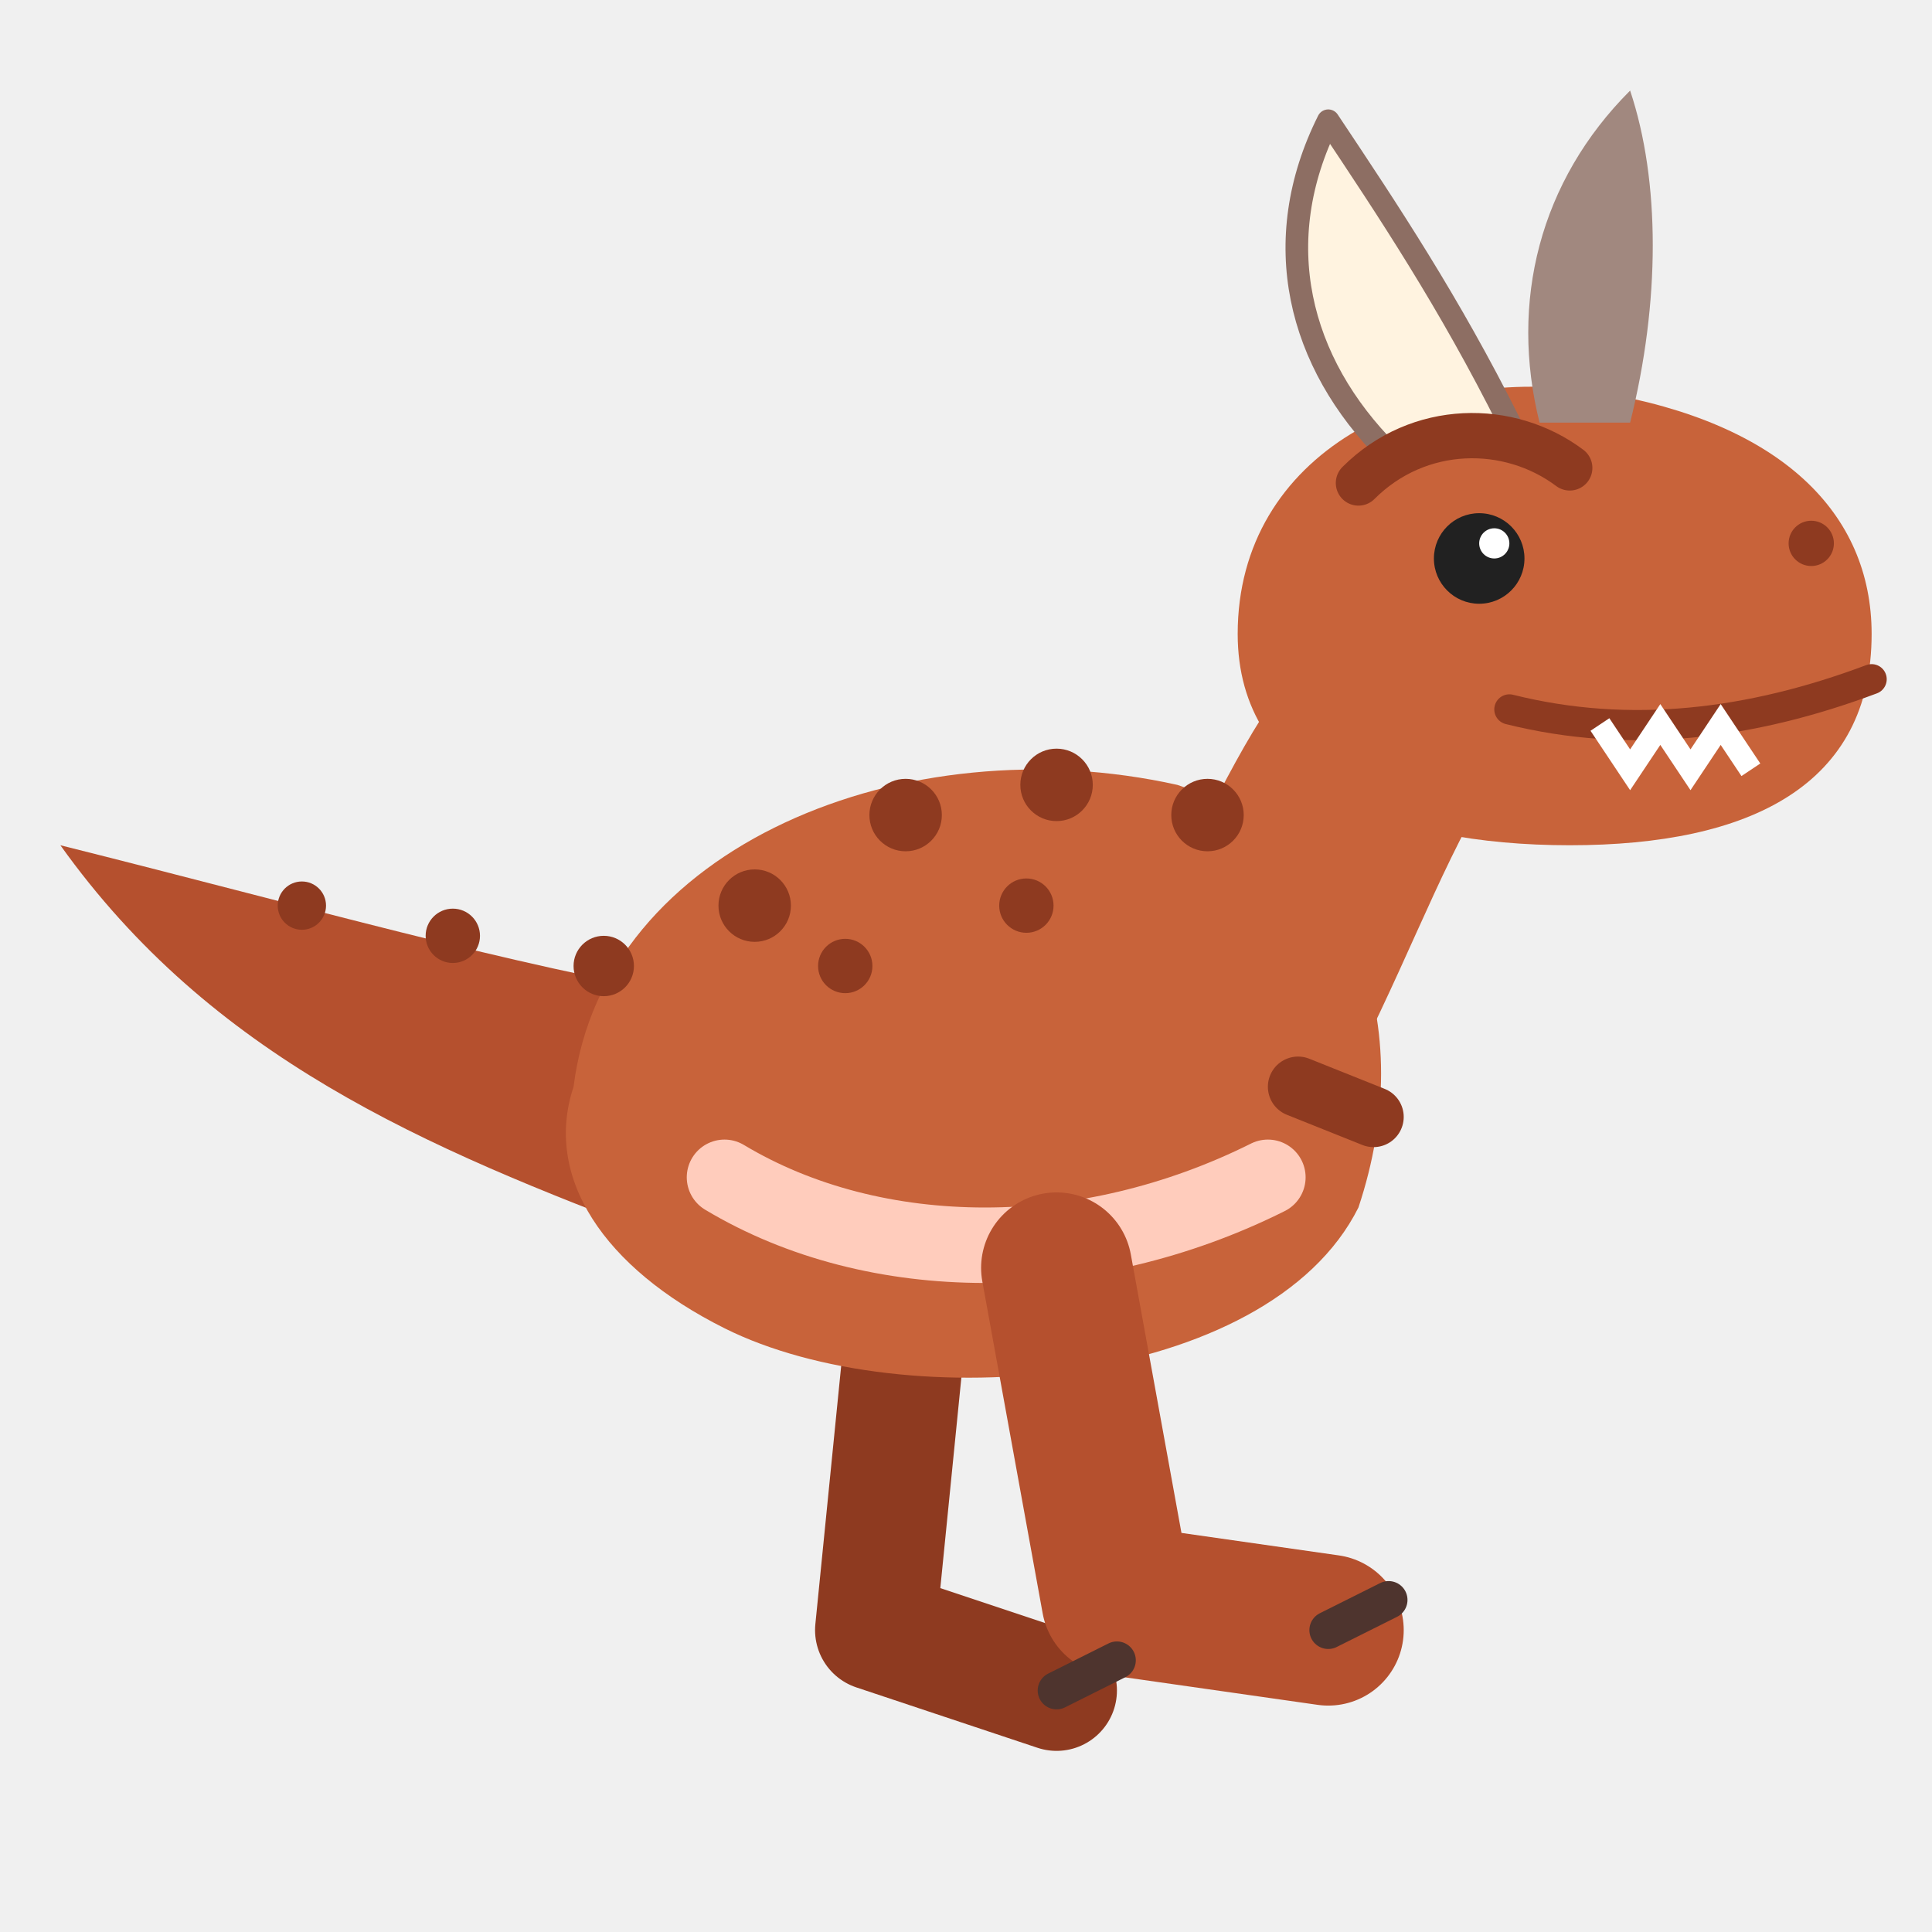
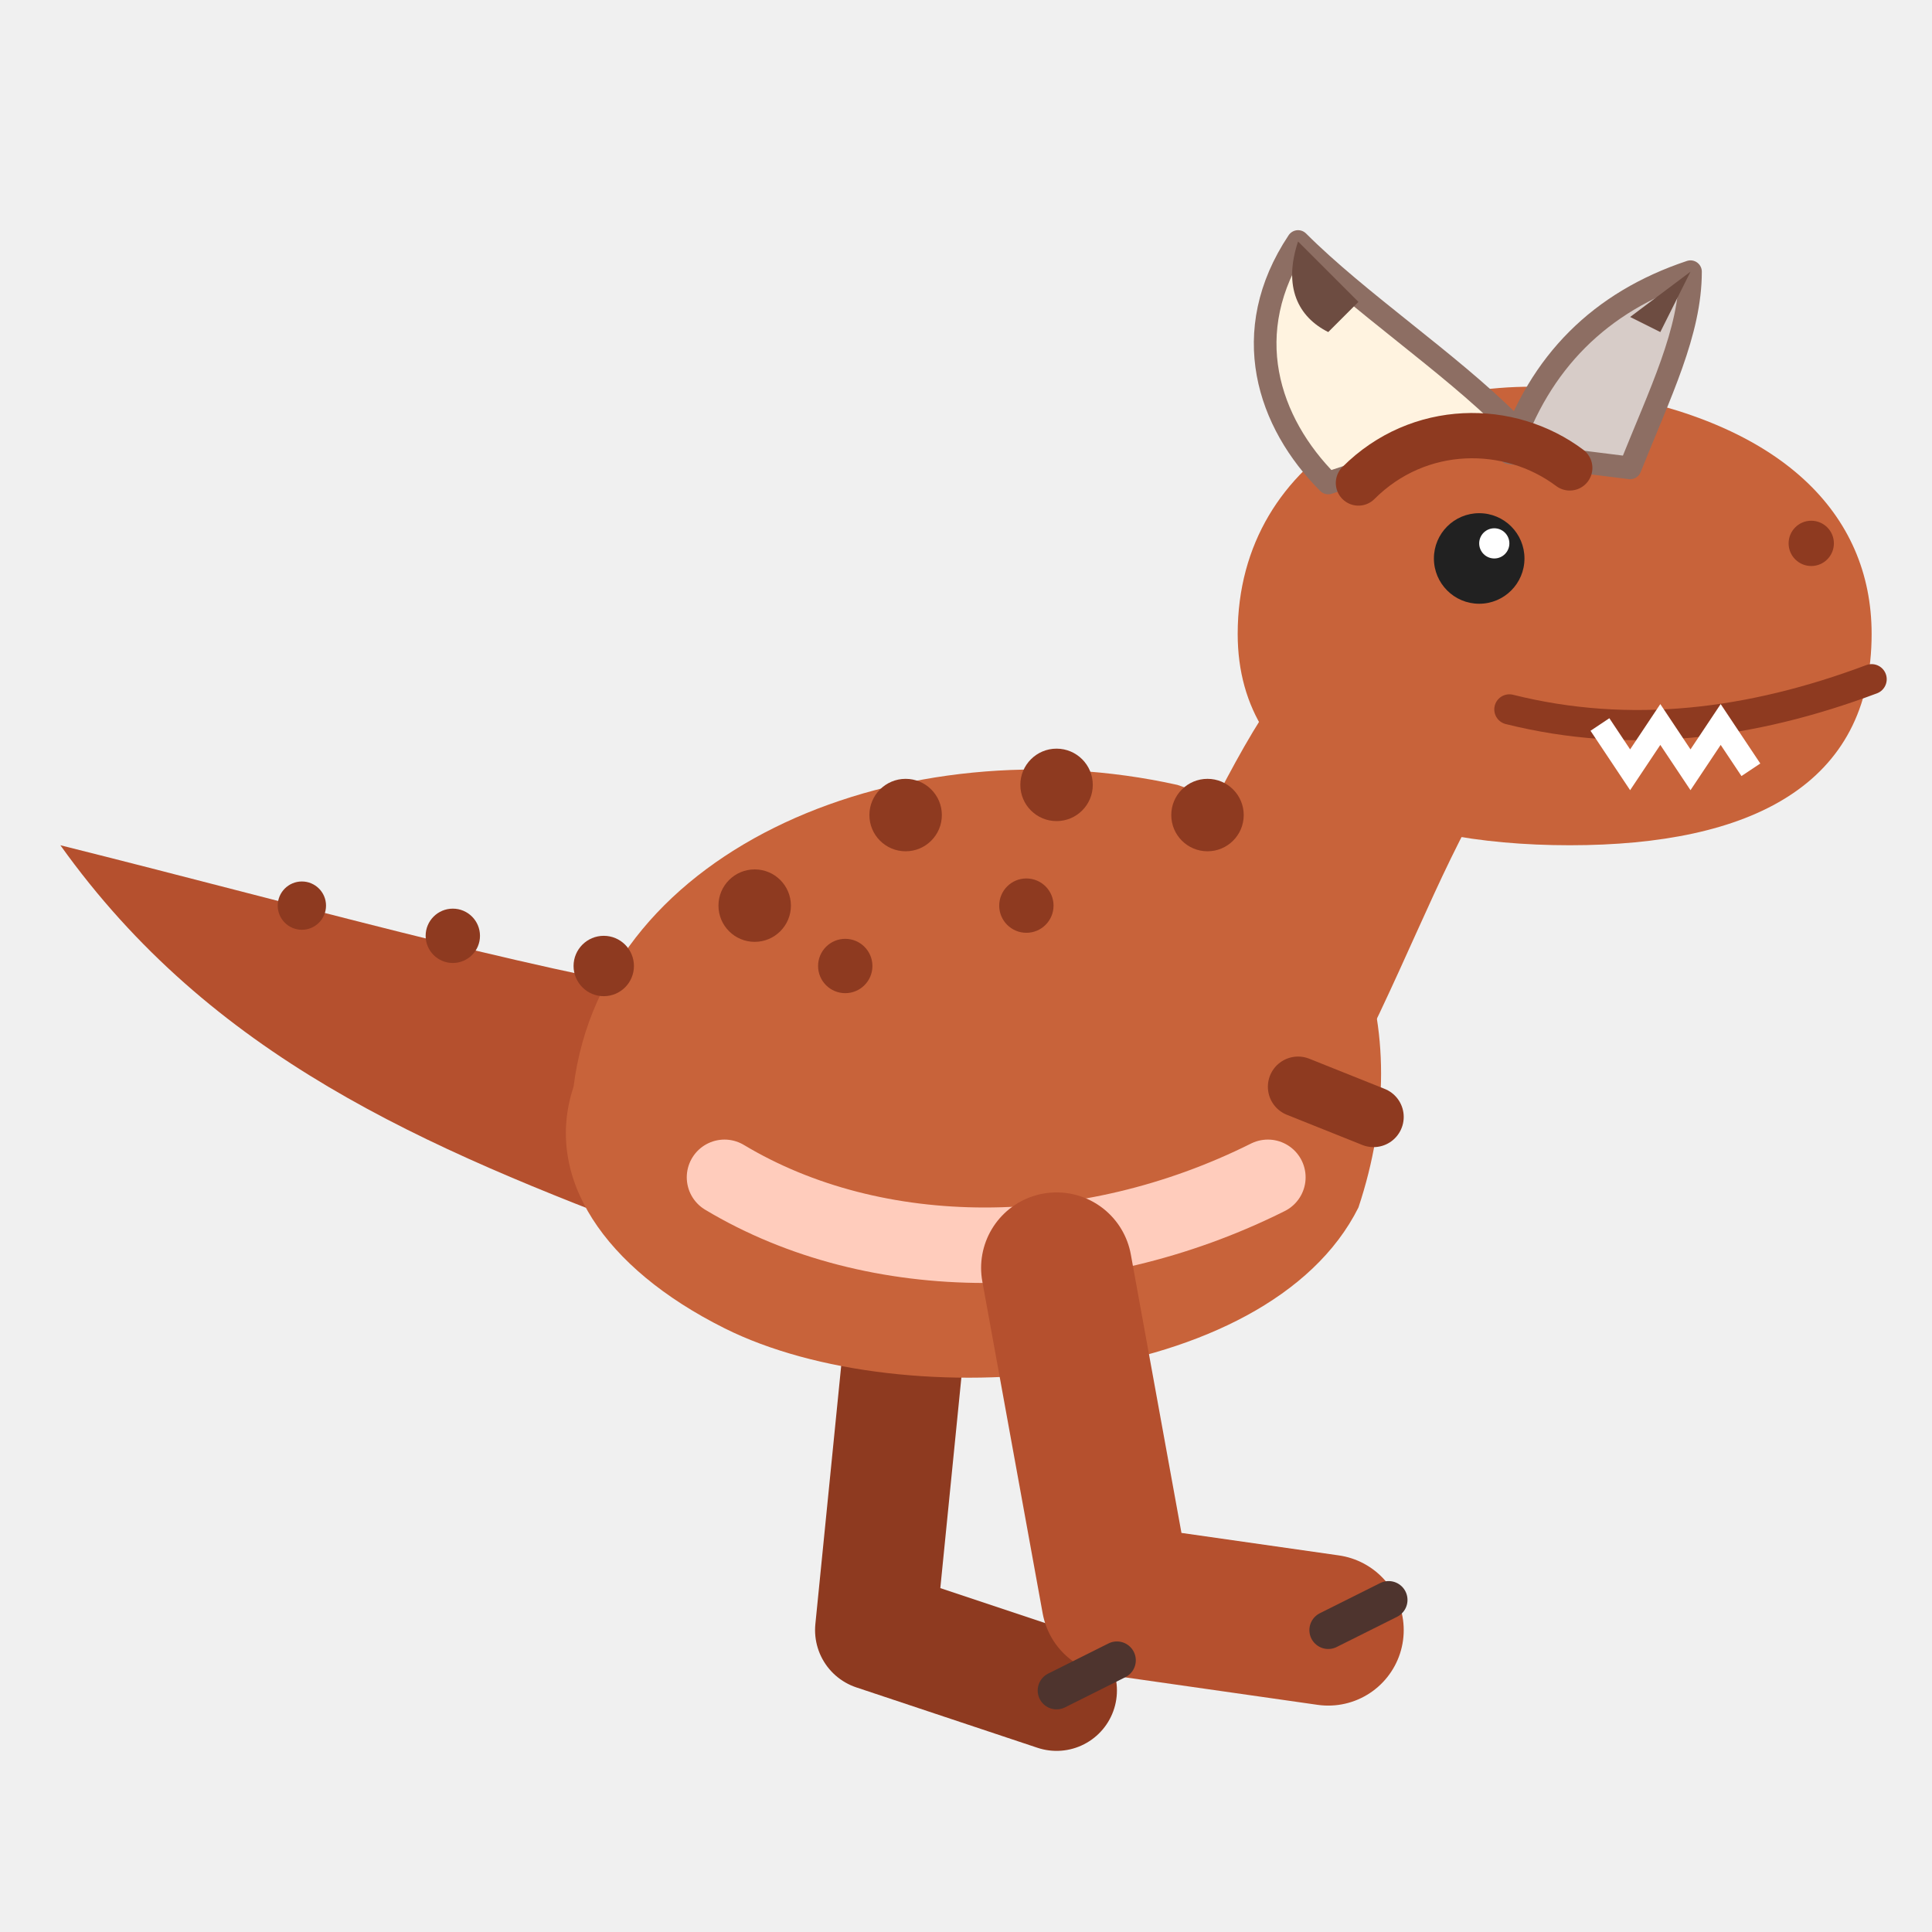
<svg xmlns="http://www.w3.org/2000/svg" viewBox="0 0 128 128">
  <path d="M4 56 C20 60 34 64 46 66 L44 82 C28 76 14 70 4 56 Z" fill="#b5502e" />
  <path d="M60 88 L58 108 L70 112" stroke="#8e3a20" stroke-width="8" fill="none" stroke-linecap="round" stroke-linejoin="round" />
  <path d="M38 72 C40 56 60 48 78 52 C90 56 94 68 90 80 C84 92 60 94 48 88 C40 84 36 78 38 72 Z" fill="#c8633a" />
  <path d="M78 58 C82 50 84 46 88 42 L100 50 C96 56 94 62 90 70 Z" fill="#c8633a" />
  <path d="M82 42 C82 30 94 24 106 26 C118 28 124 34 124 42 C124 52 116 56 104 56 C92 56 82 52 82 42 Z" fill="#c8633a" />
  <g fill="#8e3a20">
    <circle cx="50" cy="60" r="2.4" />
    <circle cx="60" cy="54" r="2.4" />
    <circle cx="70" cy="52" r="2.4" />
    <circle cx="80" cy="54" r="2.4" />
    <circle cx="40" cy="64" r="2" />
    <circle cx="30" cy="62" r="1.8" />
    <circle cx="20" cy="60" r="1.6" />
    <circle cx="56" cy="64" r="1.8" />
    <circle cx="68" cy="60" r="1.8" />
  </g>
-   <path d="M102 28 C100 20 102 12 108 6 C110 12 110 20 108 28 Z" fill="#a1887f" />
-   <path d="M92 30 C86 24 84 16 88 8 C92 14 96 20 100 28 Z" fill="#fff3e0" stroke="#8d6e63" stroke-width="1.5" stroke-linejoin="round" />
+   <path d="M100 30 C102 24 106 20 112 18 C112 22 110 26 108 31 Z" fill="#d7ccc8" stroke="#8d6e63" stroke-width="1.5" stroke-linejoin="round" />
+   <path d="M88 32 C84 28 82 22 86 16 C90 20 96 24 100 28 Z" fill="#fff3e0" stroke="#8d6e63" stroke-width="1.5" stroke-linejoin="round" />
+   <path d="M86 16 C85 19 86 21 88 22 L90 20 Z" fill="#6d4c41" />
+   <path d="M112 18 L110 22 L108 21 Z" fill="#6d4c41" />
  <path d="M90 32 C94 28 100 28 104 31" stroke="#8e3a20" stroke-width="3" fill="none" stroke-linecap="round" />
  <circle cx="98" cy="37" r="3" fill="#212121" />
  <circle cx="99" cy="36" r="1" fill="#fff" />
  <path d="M100 47 C108 49 116 48 124 45" stroke="#8e3a20" stroke-width="2" fill="none" stroke-linecap="round" />
  <path d="M106 48 l2 3 l2 -3 l2 3 l2 -3 l2 3" stroke="#fff" stroke-width="1.5" fill="none" />
  <circle cx="120" cy="36" r="1.5" fill="#8e3a20" />
  <path d="M48 78 C58 84 72 84 84 78" stroke="#ffccbc" stroke-width="5" fill="none" stroke-linecap="round" />
  <path d="M86 72 L91 74" stroke="#8e3a20" stroke-width="4" stroke-linecap="round" />
  <path d="M70 84 L74 106 L88 108" stroke="#b5502e" stroke-width="10" fill="none" stroke-linecap="round" stroke-linejoin="round" />
  <path d="M88 108 l4 -2 M70 112 l4 -2" stroke="#4e342e" stroke-width="2.5" stroke-linecap="round" />
</svg>
